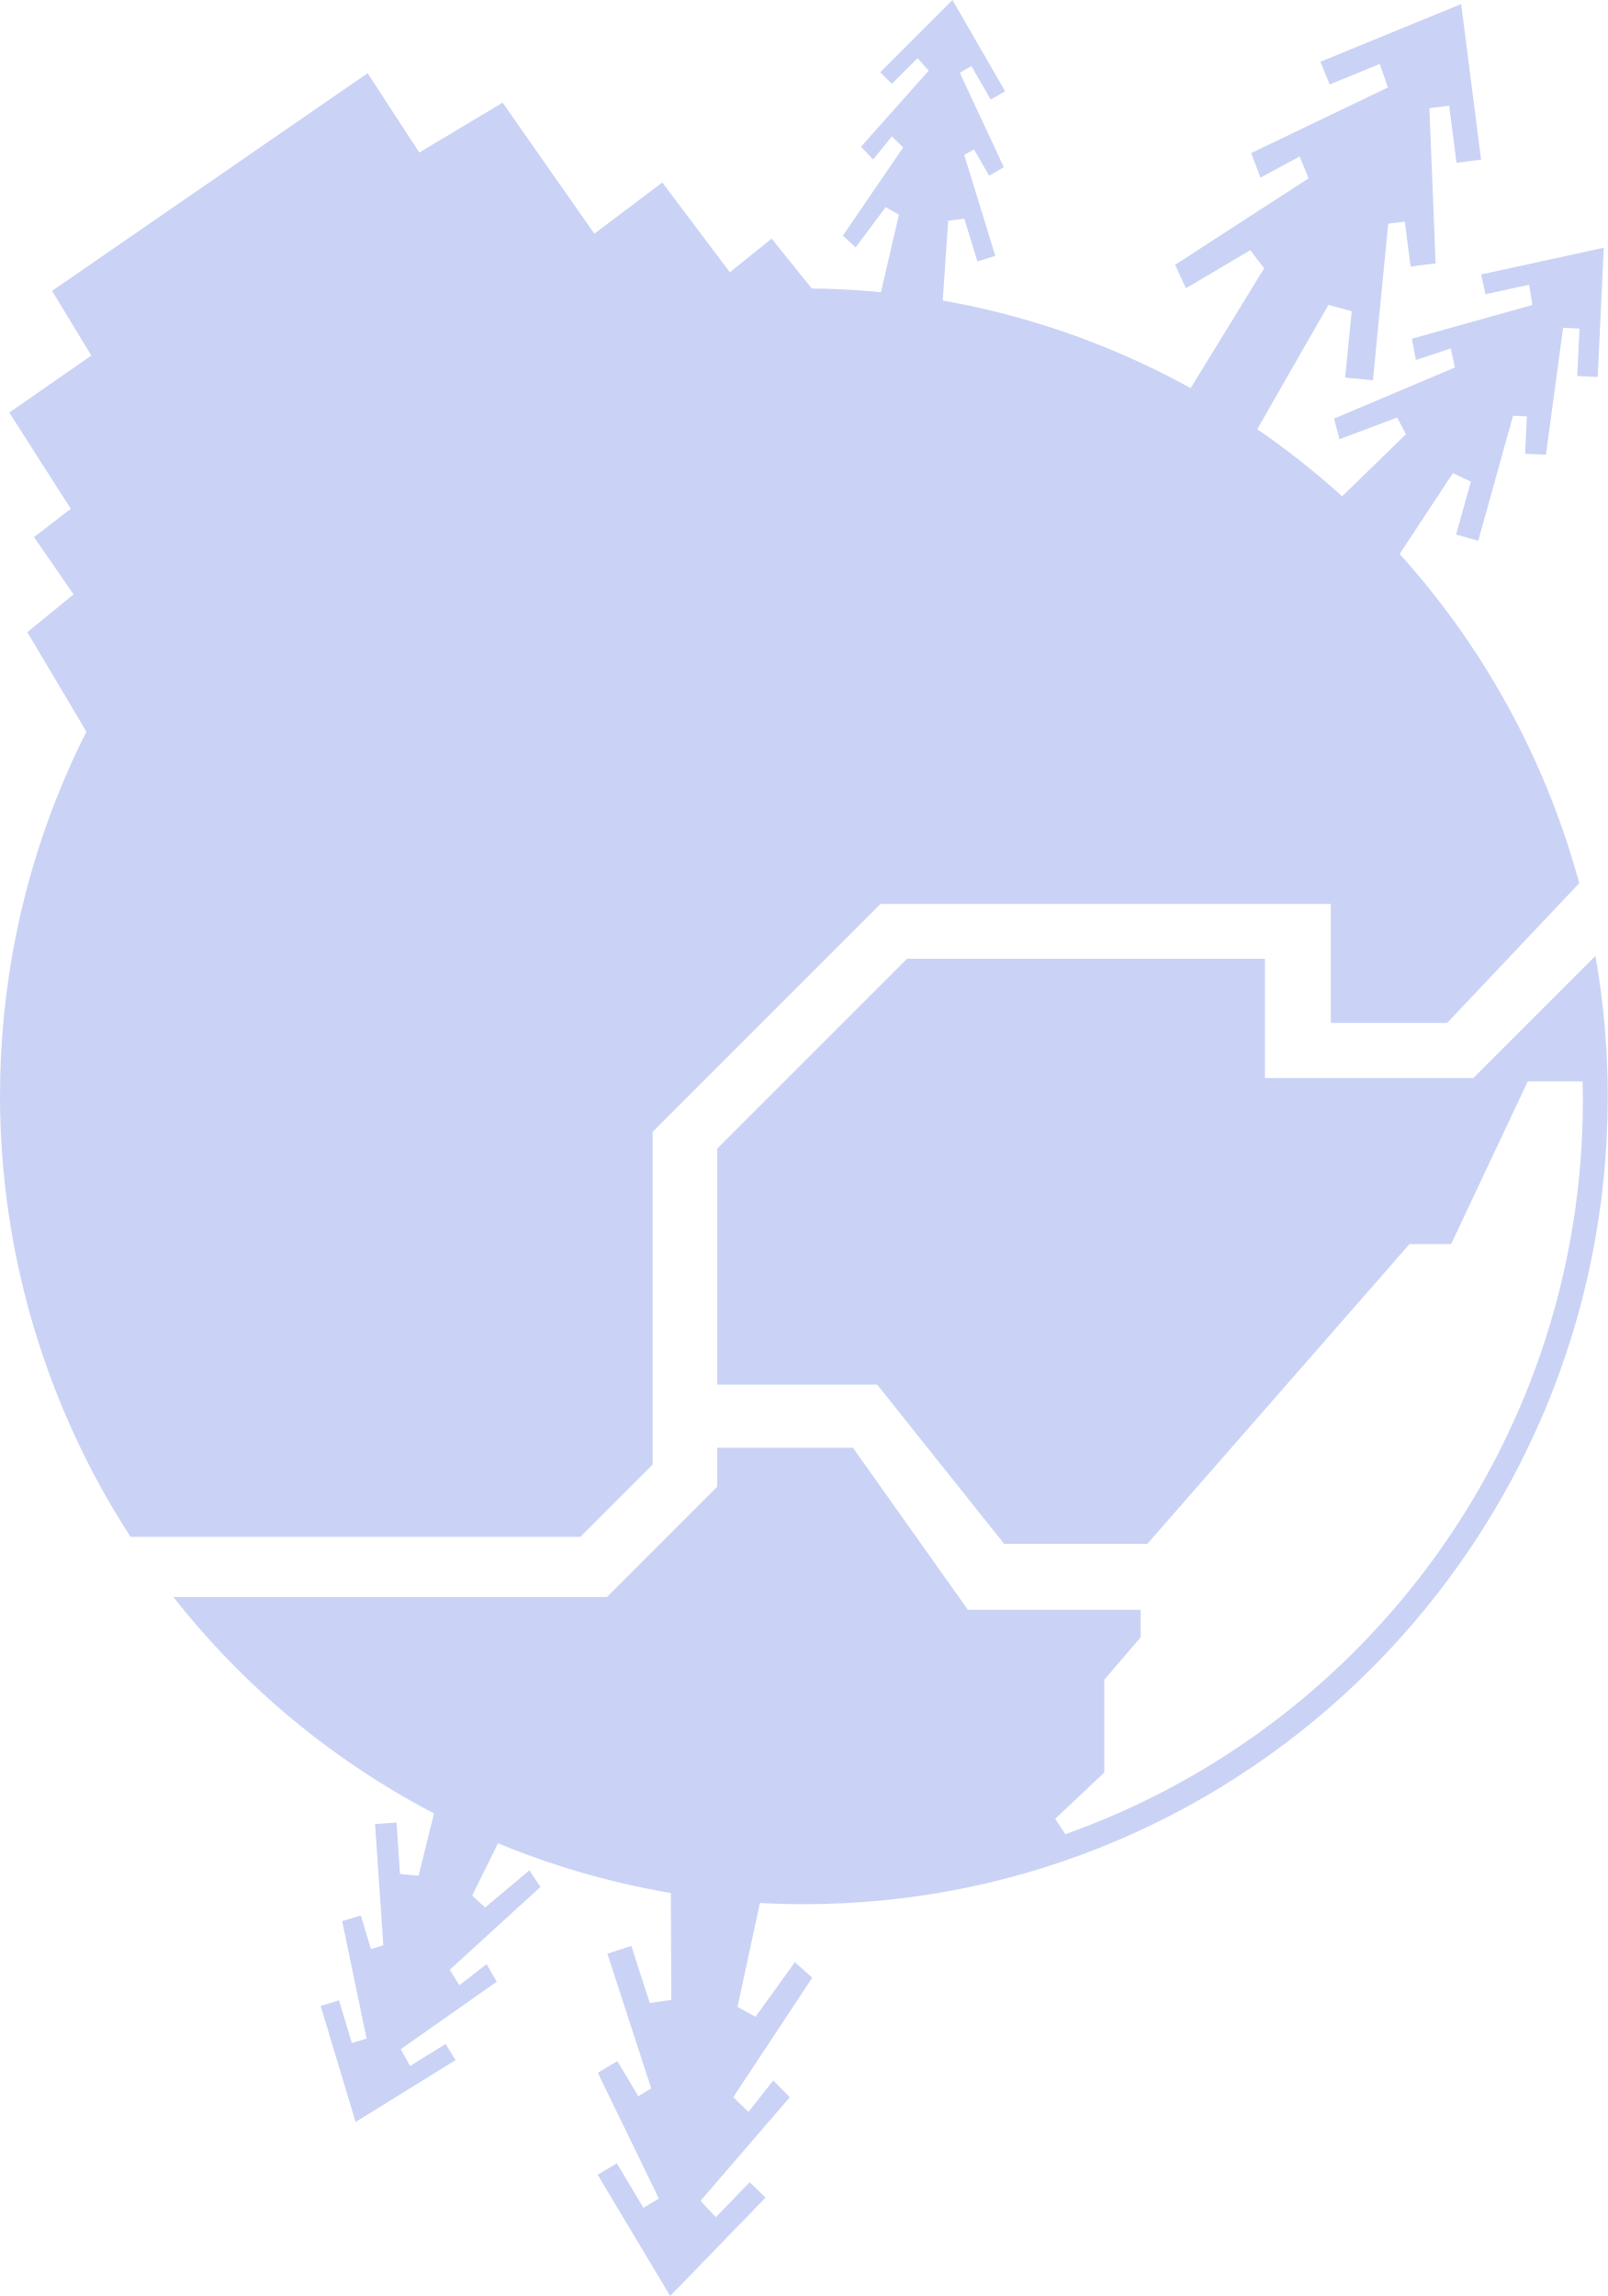
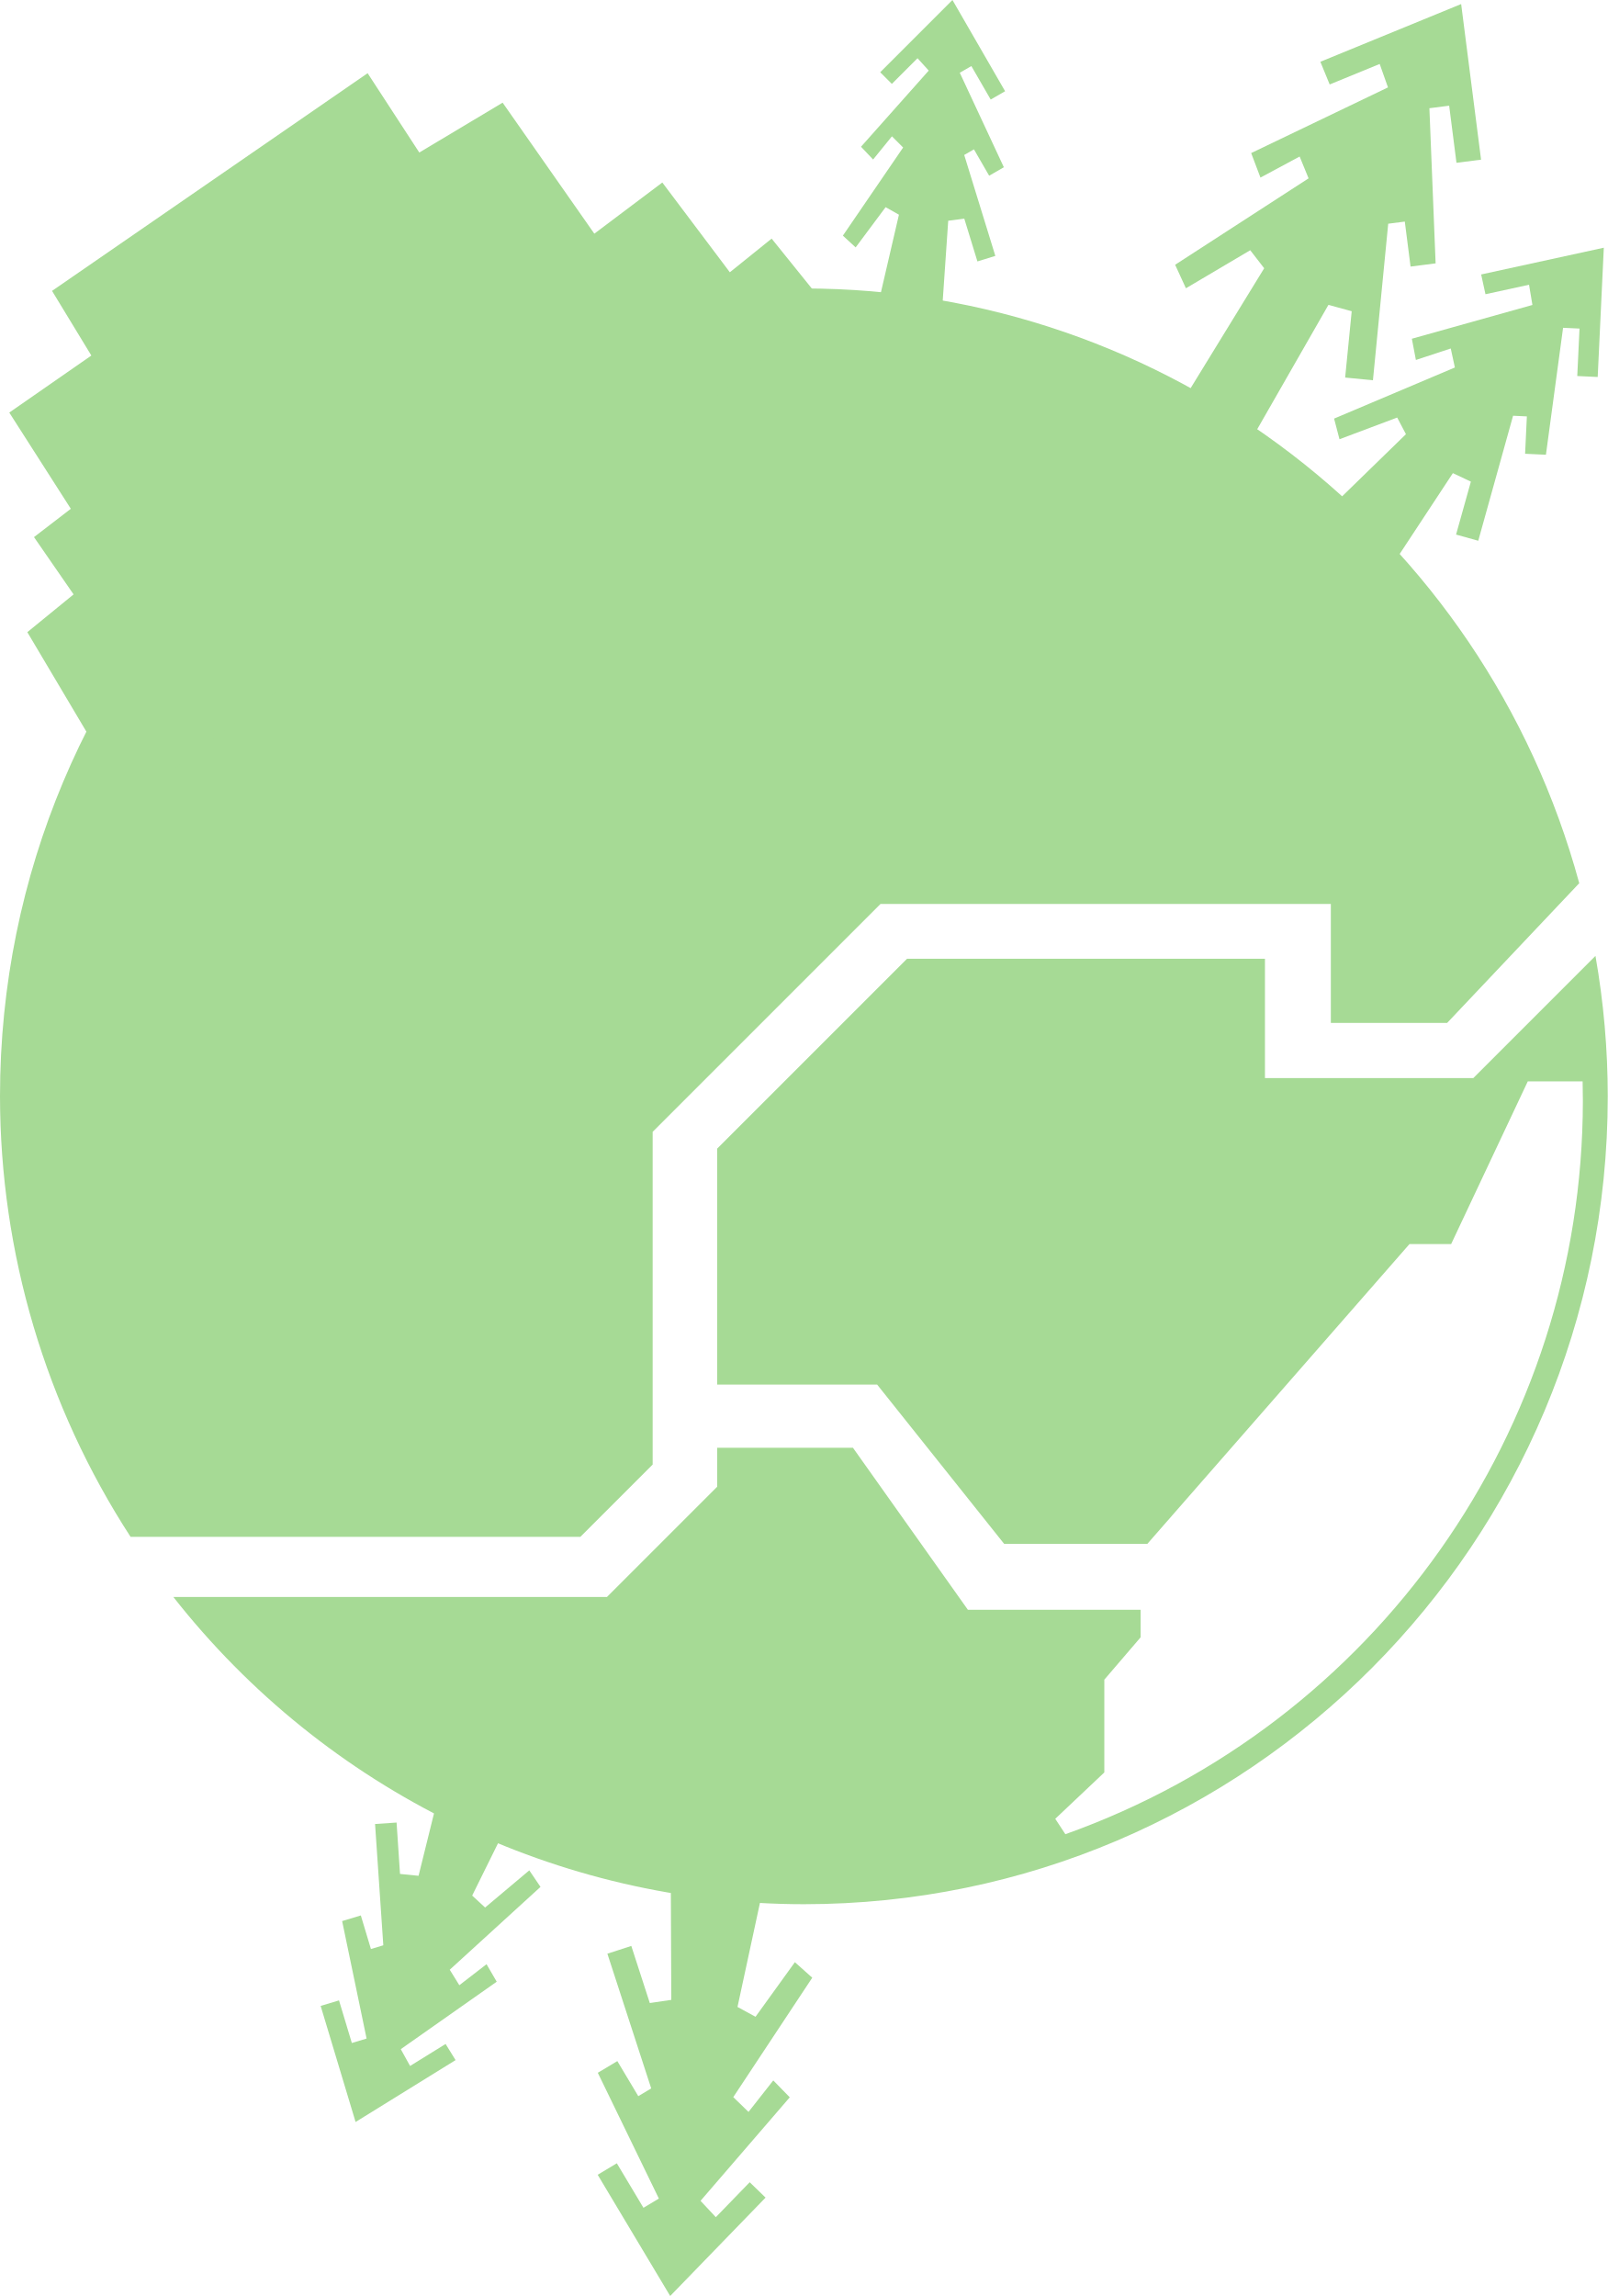
<svg xmlns="http://www.w3.org/2000/svg" width="172.937mm" height="246.949mm" viewBox="0 0 172.937 246.949" version="1.1" id="svg5" xml:space="preserve">
  <defs id="defs2" />
  <g id="layer3" transform="translate(-14.74897,-40.28436)">
-     <path id="ellipse2147" style="display:inline;fill:#cad3f5;fill-opacity:1;stroke-width:0.322" d="m 101.217,71.31 a 86.468,86.892 0 0 0 -86.468,86.892 86.468,86.892 0 0 0 14.043,47.377 h 2.993 9.813 35.581 l 7.772,-7.772 v -35.787 l 24.509,-24.509 h 48.44 v 12.797 h 12.507 l 3.379,-3.573 8.548,-9.041 2.285,-2.416 A 86.468,86.892 0 0 0 101.217,71.31 Z m 85.147,71.788 -2.402,2.402 -5.076,5.076 -5.66,5.66 h -22.413 v -12.833 h -38.498 l -20.425,20.424 v 25.377 h 17.207 l 13.664,17.134 h 15.4 l 28.196,-32.245 h 4.482 l 8.242,-17.496 h 5.901 a 83.793,83.793 0 0 1 0.027,2.097 83.793,83.793 0 0 1 -55.665,78.871 l -1.088,-1.657 5.278,-4.988 v -9.977 l 3.904,-4.555 v -2.964 H 118.858 L 106.495,196 H 91.891 v 4.193 l -11.857,11.857 H 45.552 36.662 33.396 a 86.468,86.892 0 0 0 67.821,33.044 86.468,86.892 0 0 0 86.469,-86.892 86.468,86.892 0 0 0 -1.322,-15.104 z" />
-     <path id="path1892" style="display:inline;fill:#cad3f5;fill-opacity:1;stroke-width:0.265" d="m 54.292,48.157 -33.945,23.414 4.228,6.953 -8.828,6.134 6.62,10.35 -3.962,3.045 4.259,6.162 -4.975,4.062 7.464,12.576 0.887,-1.139 4.26,5.662 54.702,-41.157 2.021,2.508 16.656,-13.417 -5.93,-7.362 -4.495,3.621 -7.263,-9.654 -7.314,5.503 -9.863,-14.091 -8.965,5.363 z" />
+     <path id="ellipse2147" style="display:inline;fill:#a6da95;fill-opacity:1;stroke-width:0.322" d="m 101.217,71.31 a 86.468,86.892 0 0 0 -86.468,86.892 86.468,86.892 0 0 0 14.043,47.377 h 2.993 9.813 35.581 l 7.772,-7.772 v -35.787 l 24.509,-24.509 h 48.44 v 12.797 h 12.507 l 3.379,-3.573 8.548,-9.041 2.285,-2.416 A 86.468,86.892 0 0 0 101.217,71.31 Z m 85.147,71.788 -2.402,2.402 -5.076,5.076 -5.66,5.66 h -22.413 v -12.833 h -38.498 l -20.425,20.424 v 25.377 h 17.207 l 13.664,17.134 h 15.4 l 28.196,-32.245 h 4.482 l 8.242,-17.496 h 5.901 a 83.793,83.793 0 0 1 0.027,2.097 83.793,83.793 0 0 1 -55.665,78.871 l -1.088,-1.657 5.278,-4.988 v -9.977 l 3.904,-4.555 v -2.964 H 118.858 L 106.495,196 H 91.891 v 4.193 l -11.857,11.857 H 45.552 36.662 33.396 a 86.468,86.892 0 0 0 67.821,33.044 86.468,86.892 0 0 0 86.469,-86.892 86.468,86.892 0 0 0 -1.322,-15.104 z" />
+     <path id="path1892" style="display:inline;fill:#a6da95;fill-opacity:1;stroke-width:0.265" d="m 54.292,48.157 -33.945,23.414 4.228,6.953 -8.828,6.134 6.62,10.35 -3.962,3.045 4.259,6.162 -4.975,4.062 7.464,12.576 0.887,-1.139 4.26,5.662 54.702,-41.157 2.021,2.508 16.656,-13.417 -5.93,-7.362 -4.495,3.621 -7.263,-9.654 -7.314,5.503 -9.863,-14.091 -8.965,5.363 z" />
    <g id="g2236" style="display:inline">
-       <path id="path2226" style="display:inline;fill:#cad3f5;fill-opacity:1;stroke-width:0.394" d="m 171.917,40.72 -15.144,6.208 1.001,2.441 5.38,-2.205 0.892,2.521 -14.716,7.063 0.998,2.636 4.216,-2.263 0.961,2.346 -14.354,9.295 1.16,2.528 6.917,-4.091 1.502,1.937 -8.603,14.022 7.078,4.646 8.435,-14.727 2.504,0.682 -0.705,7.134 2.989,0.292 1.643,-16.839 1.785,-0.228 0.618,4.838 2.696,-0.345 -0.669,-16.687 2.126,-0.272 0.786,6.143 2.646,-0.338 z" />
-       <path id="path2228" style="display:inline;fill:#cad3f5;fill-opacity:1;stroke-width:0.265" d="m 117.198,40.284 -7.771,7.771 1.253,1.253 2.761,-2.761 1.206,1.33 -7.284,8.19 1.301,1.374 2.025,-2.494 1.204,1.204 -6.481,9.478 1.374,1.265 3.224,-4.327 1.432,0.81 -2.271,9.789 6.796,2.169 0.776,-11.307 1.728,-0.227 1.413,4.601 1.927,-0.594 -3.347,-10.856 1.046,-0.604 1.637,2.837 1.58,-0.913 -4.74,-10.162 1.246,-0.72 2.079,3.601 1.551,-0.895 z" />
-       <path id="path2230" style="display:inline;fill:#cad3f5;fill-opacity:1;stroke-width:0.325" d="m 187.261,66.928 -13.193,2.876 0.464,2.127 4.687,-1.022 0.363,2.176 -12.967,3.632 0.433,2.284 3.749,-1.235 0.445,2.044 -12.993,5.497 0.58,2.22 6.206,-2.333 0.943,1.789 -8.846,8.613 6.302,7.112 7.592,-11.534 1.937,0.912 -1.594,5.695 2.387,0.665 3.746,-13.446 1.483,0.07 -0.19,4.02 2.24,0.105 1.845,-13.654 1.767,0.083 -0.241,5.104 2.198,0.104 z" />
-       <path id="path2232" style="display:inline;fill:#cad3f5;fill-opacity:1;stroke-width:0.355" d="m 86.837,287.233 10.259,-10.582 -1.706,-1.654 -3.645,3.759 -1.644,-1.759 9.598,-11.134 -1.774,-1.816 -2.663,3.387 -1.639,-1.59 8.495,-12.845 -1.868,-1.668 -4.234,5.87 -1.938,-1.057 2.842,-13.174 -10.026,-2.661 0.062,15.073 -2.312,0.34 -1.99,-6.141 -2.572,0.836 4.714,14.489 -1.391,0.832 -2.254,-3.77 -2.1,1.257 6.568,13.53 -1.657,0.991 -2.864,-4.786 -2.062,1.233 z" />
-       <path id="path2234" style="display:inline;fill:#cad3f5;fill-opacity:1;stroke-width:0.305" d="m 52.997,268.517 10.755,-6.656 -1.073,-1.734 -3.821,2.365 -1,-1.808 10.32,-7.254 -1.095,-1.883 -2.926,2.26 -1.031,-1.666 9.761,-8.909 -1.205,-1.779 -4.753,3.997 -1.391,-1.286 5.125,-10.367 -7.785,-4.315 -3.107,12.556 -1.995,-0.201 -0.369,-5.527 -2.315,0.157 0.887,13.044 -1.332,0.401 -1.086,-3.61 -2.011,0.606 2.63,12.635 -1.586,0.478 -1.38,-4.583 -1.974,0.594 z" />
+       <path id="path2226" style="display:inline;fill:#a6da95;fill-opacity:1;stroke-width:0.394" d="m 171.917,40.72 -15.144,6.208 1.001,2.441 5.38,-2.205 0.892,2.521 -14.716,7.063 0.998,2.636 4.216,-2.263 0.961,2.346 -14.354,9.295 1.16,2.528 6.917,-4.091 1.502,1.937 -8.603,14.022 7.078,4.646 8.435,-14.727 2.504,0.682 -0.705,7.134 2.989,0.292 1.643,-16.839 1.785,-0.228 0.618,4.838 2.696,-0.345 -0.669,-16.687 2.126,-0.272 0.786,6.143 2.646,-0.338 z" />
+       <path id="path2228" style="display:inline;fill:#a6da95;fill-opacity:1;stroke-width:0.265" d="m 117.198,40.284 -7.771,7.771 1.253,1.253 2.761,-2.761 1.206,1.33 -7.284,8.19 1.301,1.374 2.025,-2.494 1.204,1.204 -6.481,9.478 1.374,1.265 3.224,-4.327 1.432,0.81 -2.271,9.789 6.796,2.169 0.776,-11.307 1.728,-0.227 1.413,4.601 1.927,-0.594 -3.347,-10.856 1.046,-0.604 1.637,2.837 1.58,-0.913 -4.74,-10.162 1.246,-0.72 2.079,3.601 1.551,-0.895 z" />
+       <path id="path2230" style="display:inline;fill:#a6da95;fill-opacity:1;stroke-width:0.325" d="m 187.261,66.928 -13.193,2.876 0.464,2.127 4.687,-1.022 0.363,2.176 -12.967,3.632 0.433,2.284 3.749,-1.235 0.445,2.044 -12.993,5.497 0.58,2.22 6.206,-2.333 0.943,1.789 -8.846,8.613 6.302,7.112 7.592,-11.534 1.937,0.912 -1.594,5.695 2.387,0.665 3.746,-13.446 1.483,0.07 -0.19,4.02 2.24,0.105 1.845,-13.654 1.767,0.083 -0.241,5.104 2.198,0.104 z" />
+       <path id="path2232" style="display:inline;fill:#a6da95;fill-opacity:1;stroke-width:0.355" d="m 86.837,287.233 10.259,-10.582 -1.706,-1.654 -3.645,3.759 -1.644,-1.759 9.598,-11.134 -1.774,-1.816 -2.663,3.387 -1.639,-1.59 8.495,-12.845 -1.868,-1.668 -4.234,5.87 -1.938,-1.057 2.842,-13.174 -10.026,-2.661 0.062,15.073 -2.312,0.34 -1.99,-6.141 -2.572,0.836 4.714,14.489 -1.391,0.832 -2.254,-3.77 -2.1,1.257 6.568,13.53 -1.657,0.991 -2.864,-4.786 -2.062,1.233 z" />
+       <path id="path2234" style="display:inline;fill:#a6da95;fill-opacity:1;stroke-width:0.305" d="m 52.997,268.517 10.755,-6.656 -1.073,-1.734 -3.821,2.365 -1,-1.808 10.32,-7.254 -1.095,-1.883 -2.926,2.26 -1.031,-1.666 9.761,-8.909 -1.205,-1.779 -4.753,3.997 -1.391,-1.286 5.125,-10.367 -7.785,-4.315 -3.107,12.556 -1.995,-0.201 -0.369,-5.527 -2.315,0.157 0.887,13.044 -1.332,0.401 -1.086,-3.61 -2.011,0.606 2.63,12.635 -1.586,0.478 -1.38,-4.583 -1.974,0.594 z" />
    </g>
  </g>
</svg>
